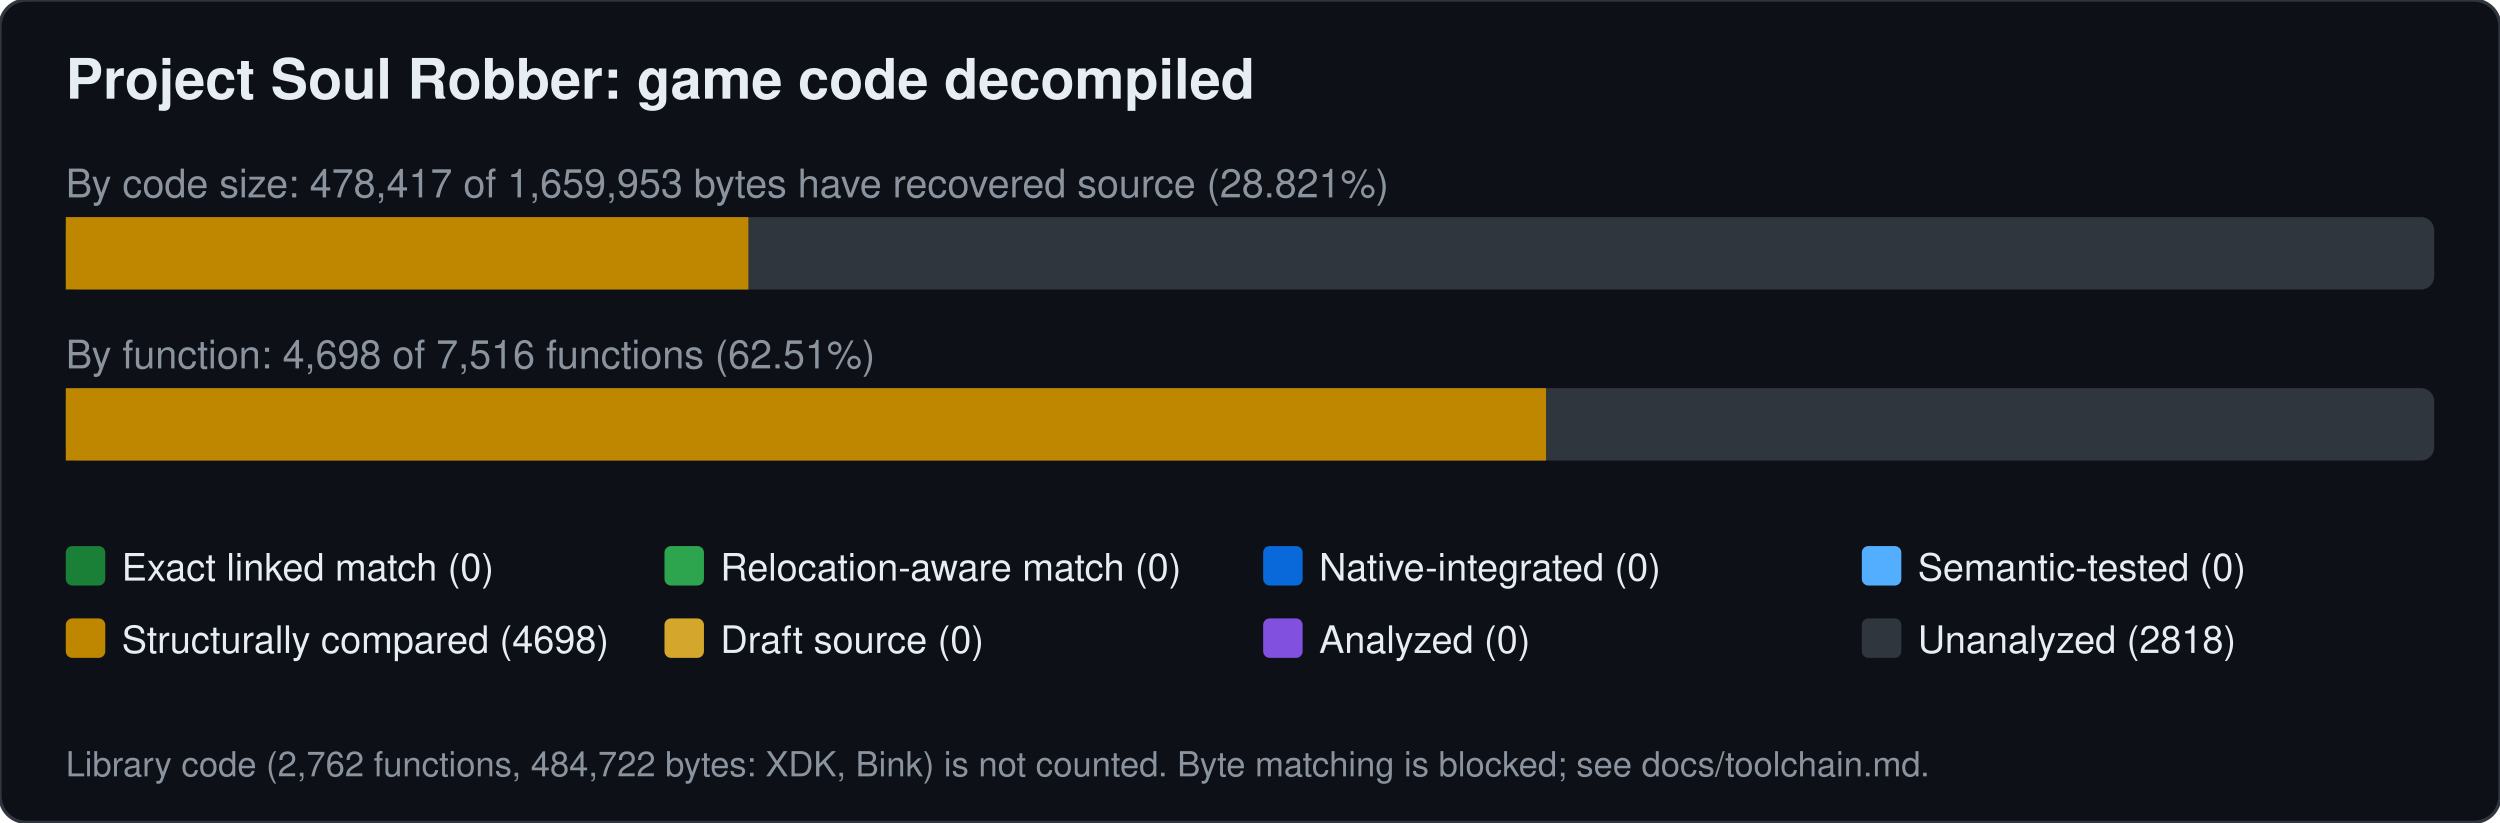
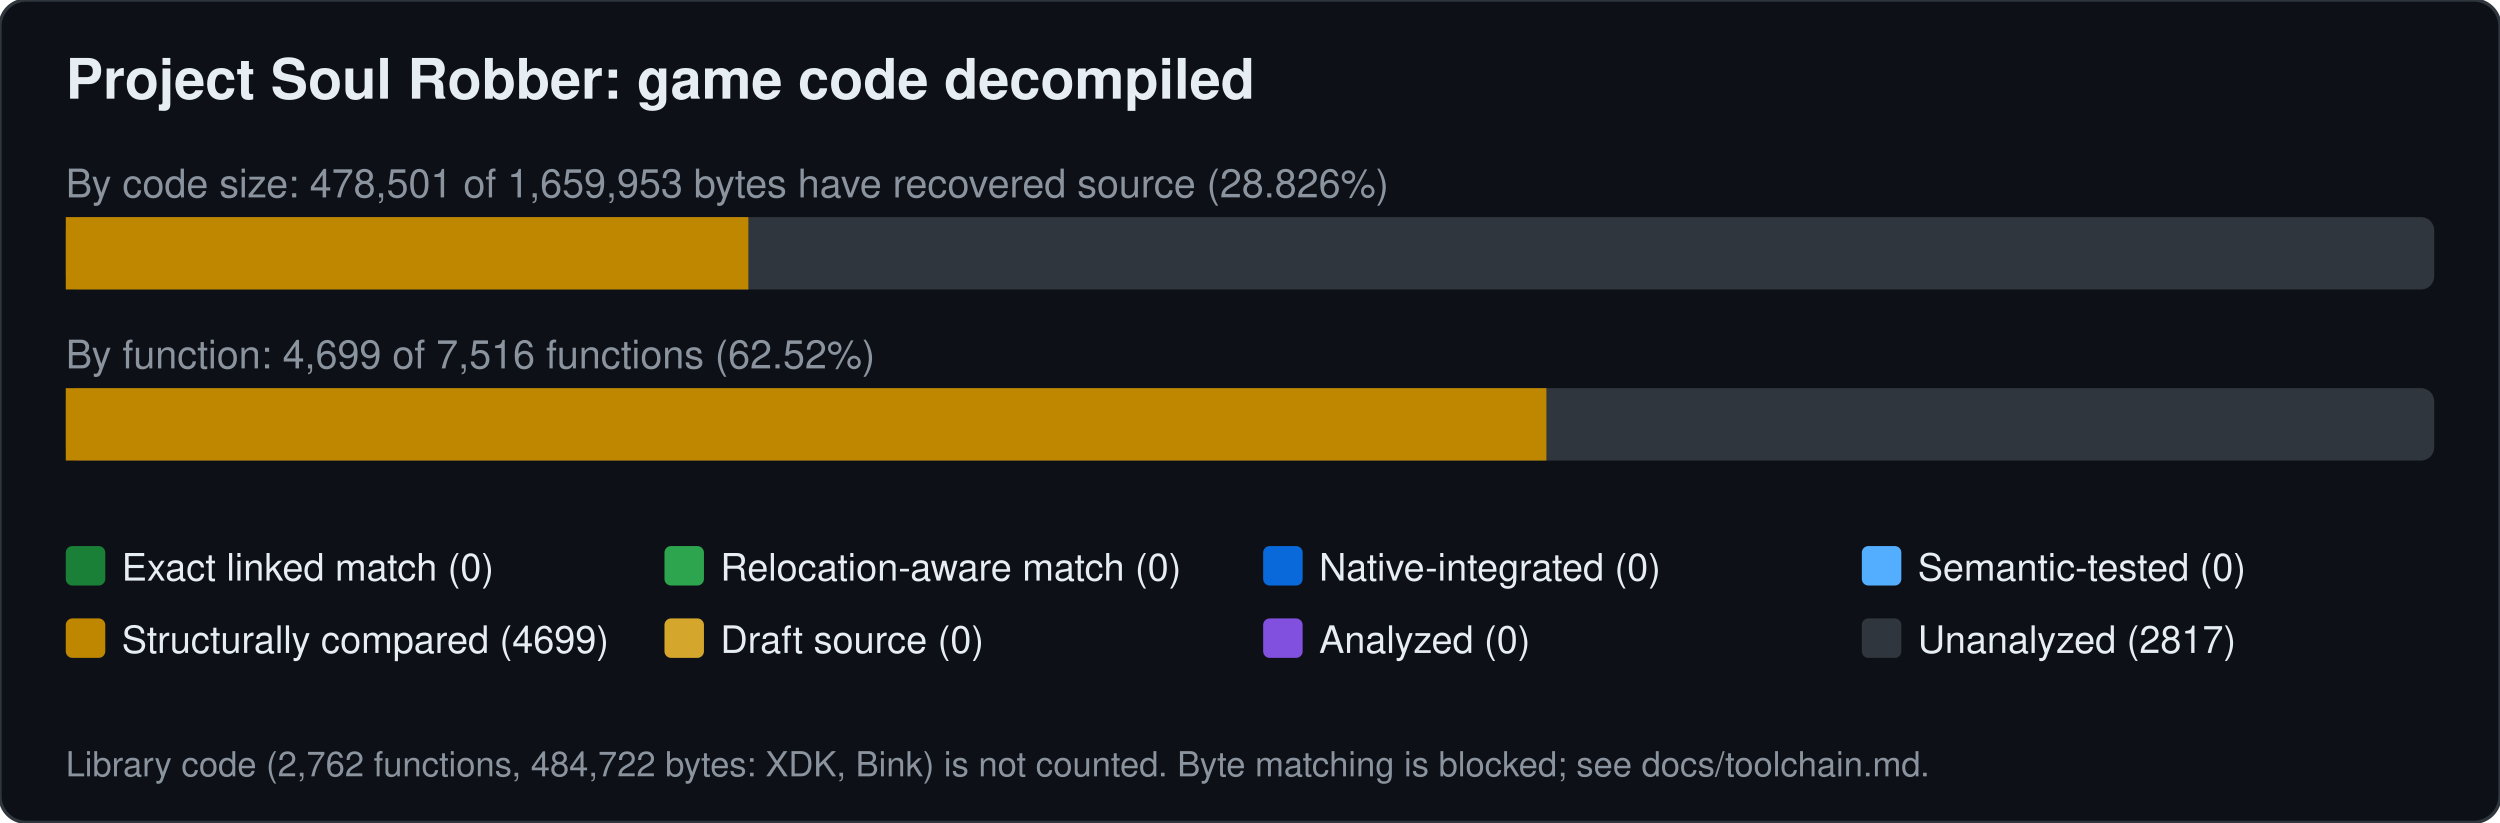
<svg xmlns="http://www.w3.org/2000/svg" width="760" height="250" viewBox="0 0 760 250" font-family="Segoe UI,Helvetica,Arial,sans-serif">
  <rect width="760" height="250" rx="8" fill="#0d1117" stroke="#30363d" />
  <text x="20" y="30" font-size="17" font-weight="600" fill="#e6edf3">Project Soul Robber: game code decompiled</text>
-   <text x="20" y="60" font-size="12" fill="#8b949e">By code size: 478,417 of 1,659,953 bytes have recovered source (28.821%)</text>
+   <text x="20" y="60" font-size="12" fill="#8b949e">By code size: 478,501 of 1,659,953 bytes have recovered source (28.826%)</text>
  <rect x="20" y="66" width="720" height="22" rx="4" fill="#30363d" />
  <rect x="20.0" y="66" width="207.5" height="22" fill="#bf8700" />
-   <text x="20" y="112" font-size="12" fill="#8b949e">By function: 4,698 of 7,516 functions (62.51%)</text>
+   <text x="20" y="112" font-size="12" fill="#8b949e">By function: 4,699 of 7,516 functions (62.52%)</text>
  <rect x="20" y="118" width="720" height="22" rx="4" fill="#30363d" />
-   <rect x="20.0" y="118" width="450.0" height="22" fill="#bf8700" />
+   <rect x="20.0" y="118" width="450.1" height="22" fill="#bf8700" />
  <rect x="20" y="166" width="12" height="12" rx="2" fill="#1a7f37" />
  <text x="37" y="176.5" font-size="11.5" fill="#e6edf3">Exact linked match (0)</text>
  <rect x="202" y="166" width="12" height="12" rx="2" fill="#2da44e" />
  <text x="219" y="176.5" font-size="11.5" fill="#e6edf3">Relocation-aware match (0)</text>
  <rect x="384" y="166" width="12" height="12" rx="2" fill="#0969da" />
  <text x="401" y="176.5" font-size="11.5" fill="#e6edf3">Native-integrated (0)</text>
  <rect x="566" y="166" width="12" height="12" rx="2" fill="#54aeff" />
  <text x="583" y="176.5" font-size="11.5" fill="#e6edf3">Semantic-tested (0)</text>
  <rect x="20" y="188" width="12" height="12" rx="2" fill="#bf8700" />
-   <text x="37" y="198.5" font-size="11.5" fill="#e6edf3">Structurally compared (4698)</text>
+   <text x="37" y="198.5" font-size="11.5" fill="#e6edf3">Structurally compared (4699)</text>
  <rect x="202" y="188" width="12" height="12" rx="2" fill="#d4a72c" />
  <text x="219" y="198.5" font-size="11.5" fill="#e6edf3">Draft source (0)</text>
  <rect x="384" y="188" width="12" height="12" rx="2" fill="#8250df" />
  <text x="401" y="198.5" font-size="11.5" fill="#e6edf3">Analyzed (0)</text>
  <rect x="566" y="188" width="12" height="12" rx="2" fill="#30363d" />
-   <text x="583" y="198.5" font-size="11.5" fill="#e6edf3">Unanalyzed (2818)</text>
+   <text x="583" y="198.5" font-size="11.5" fill="#e6edf3">Unanalyzed (2817)</text>
  <text x="20" y="236" font-size="10.5" fill="#8b949e">Library code (2,762 functions, 484,722 bytes: XDK, Bink) is not counted. Byte matching is blocked; see docs/toolchain.md.</text>
</svg>
